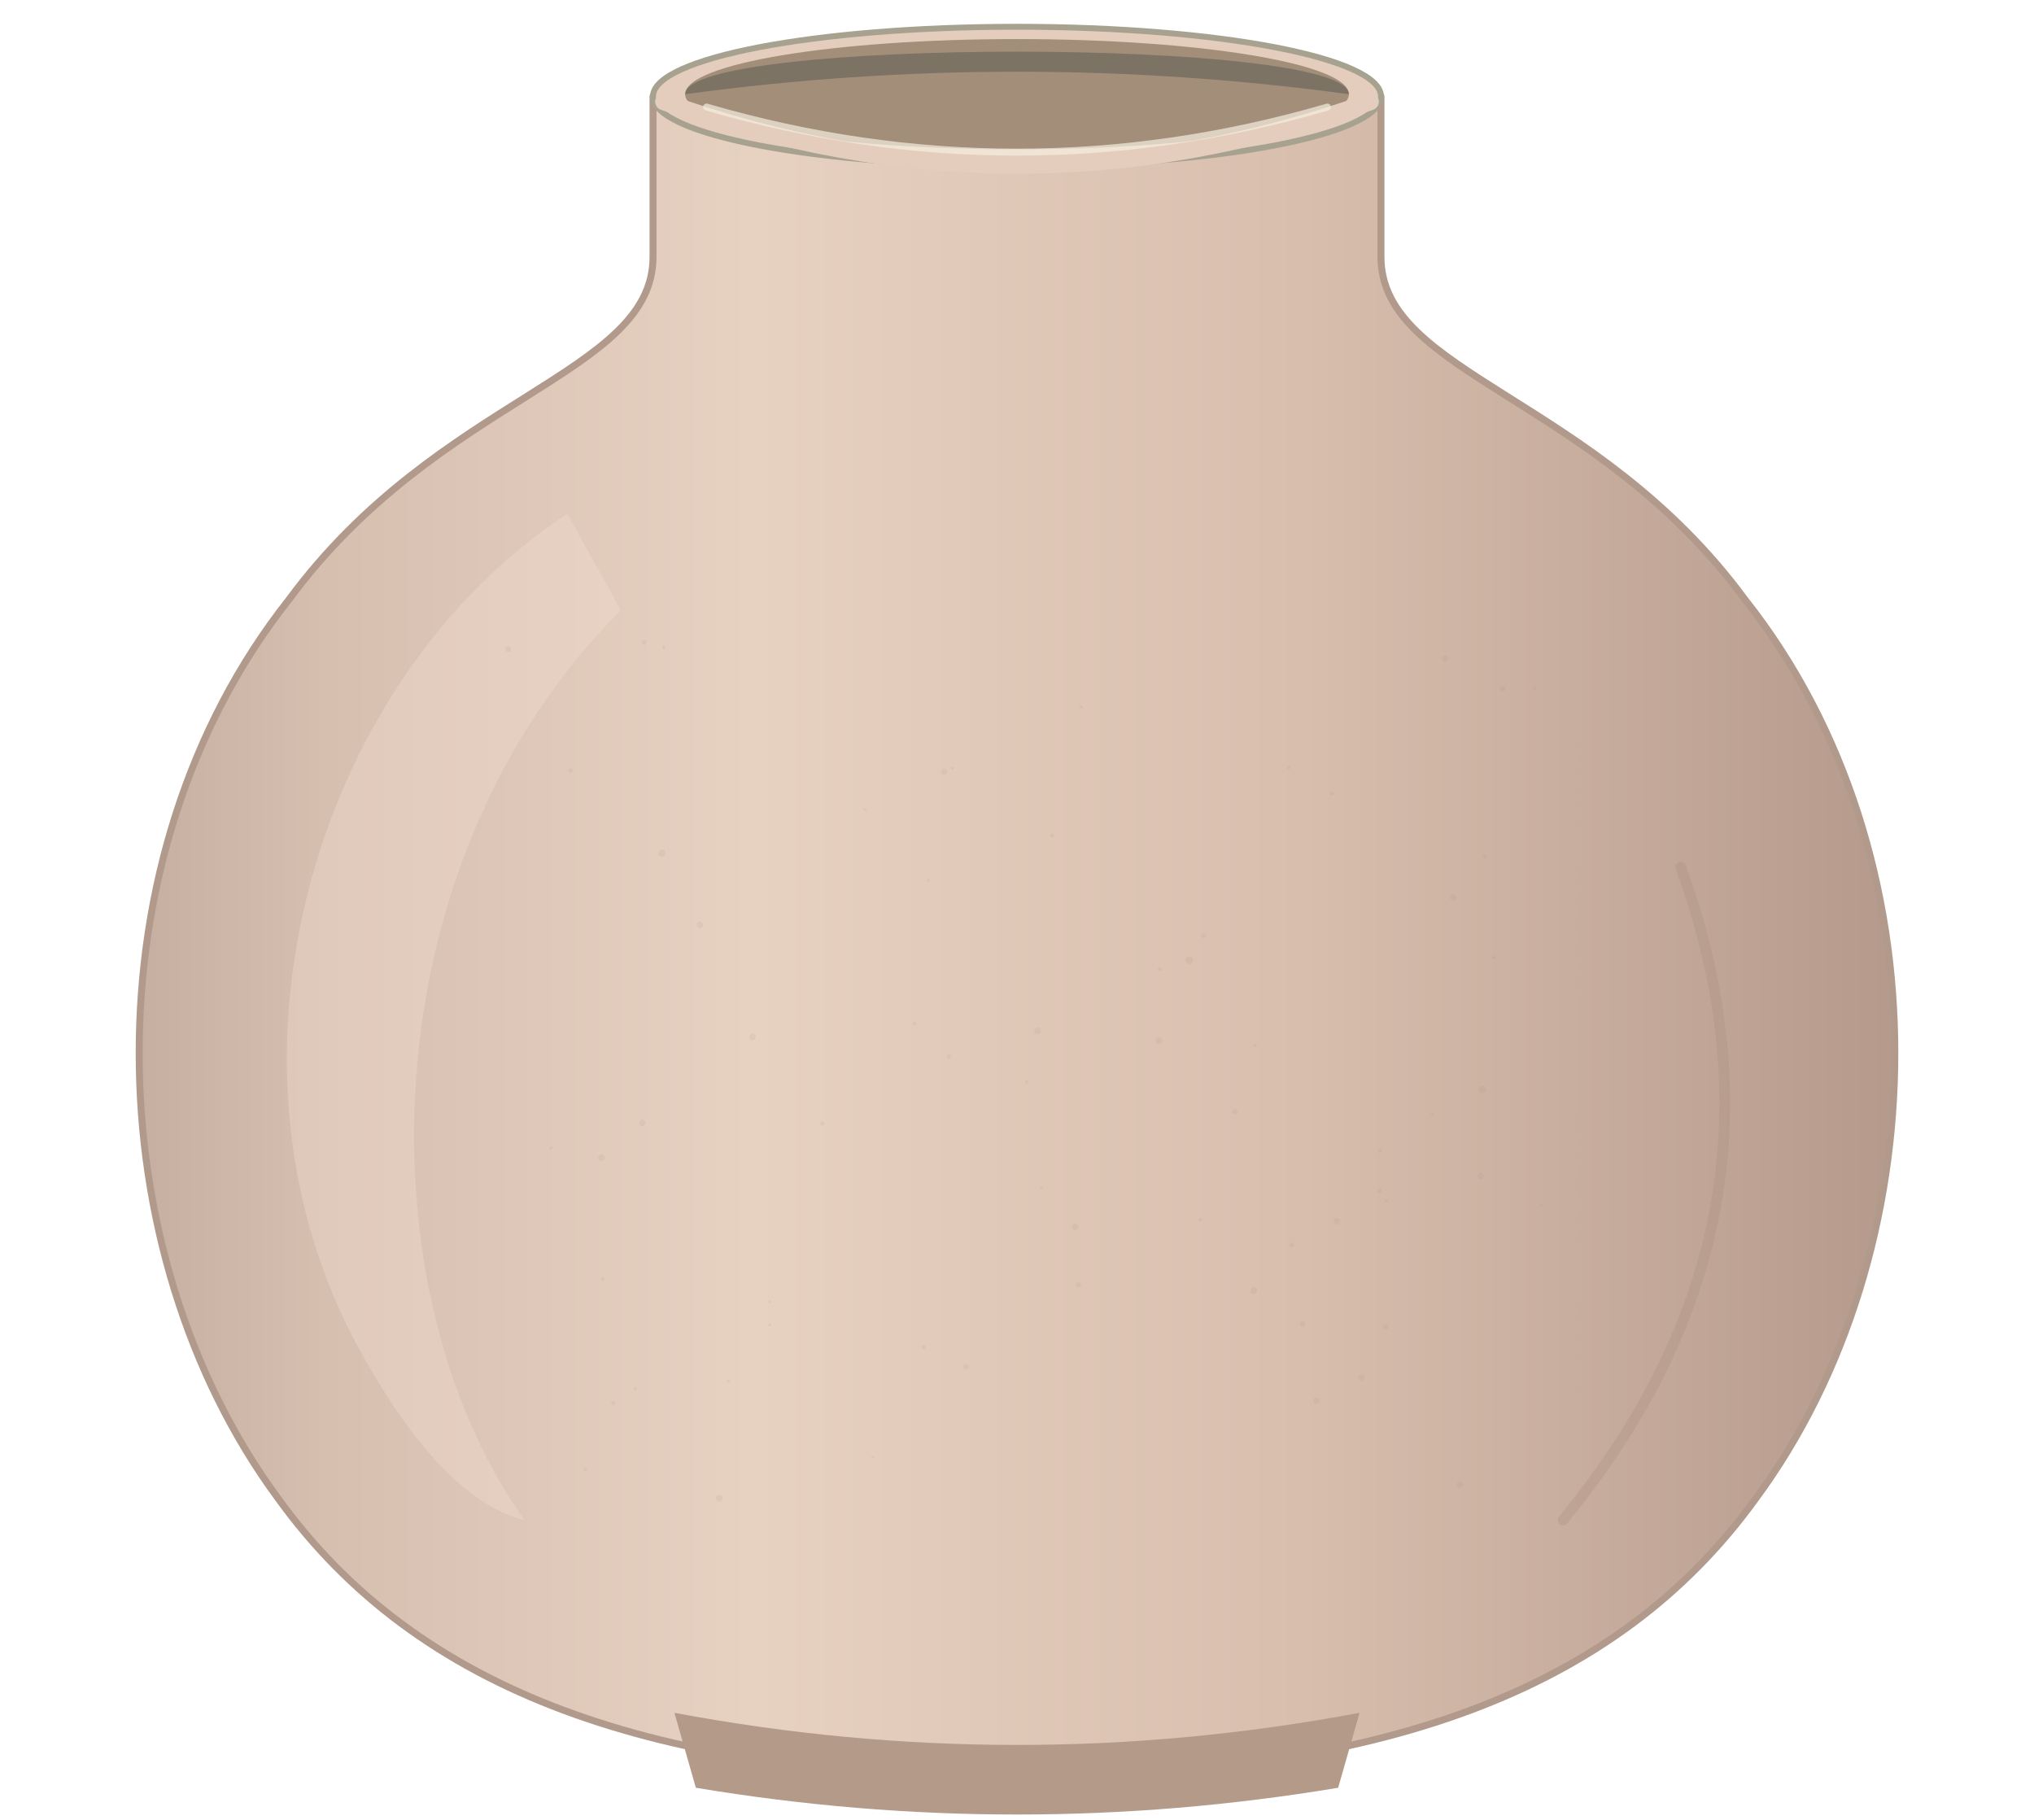
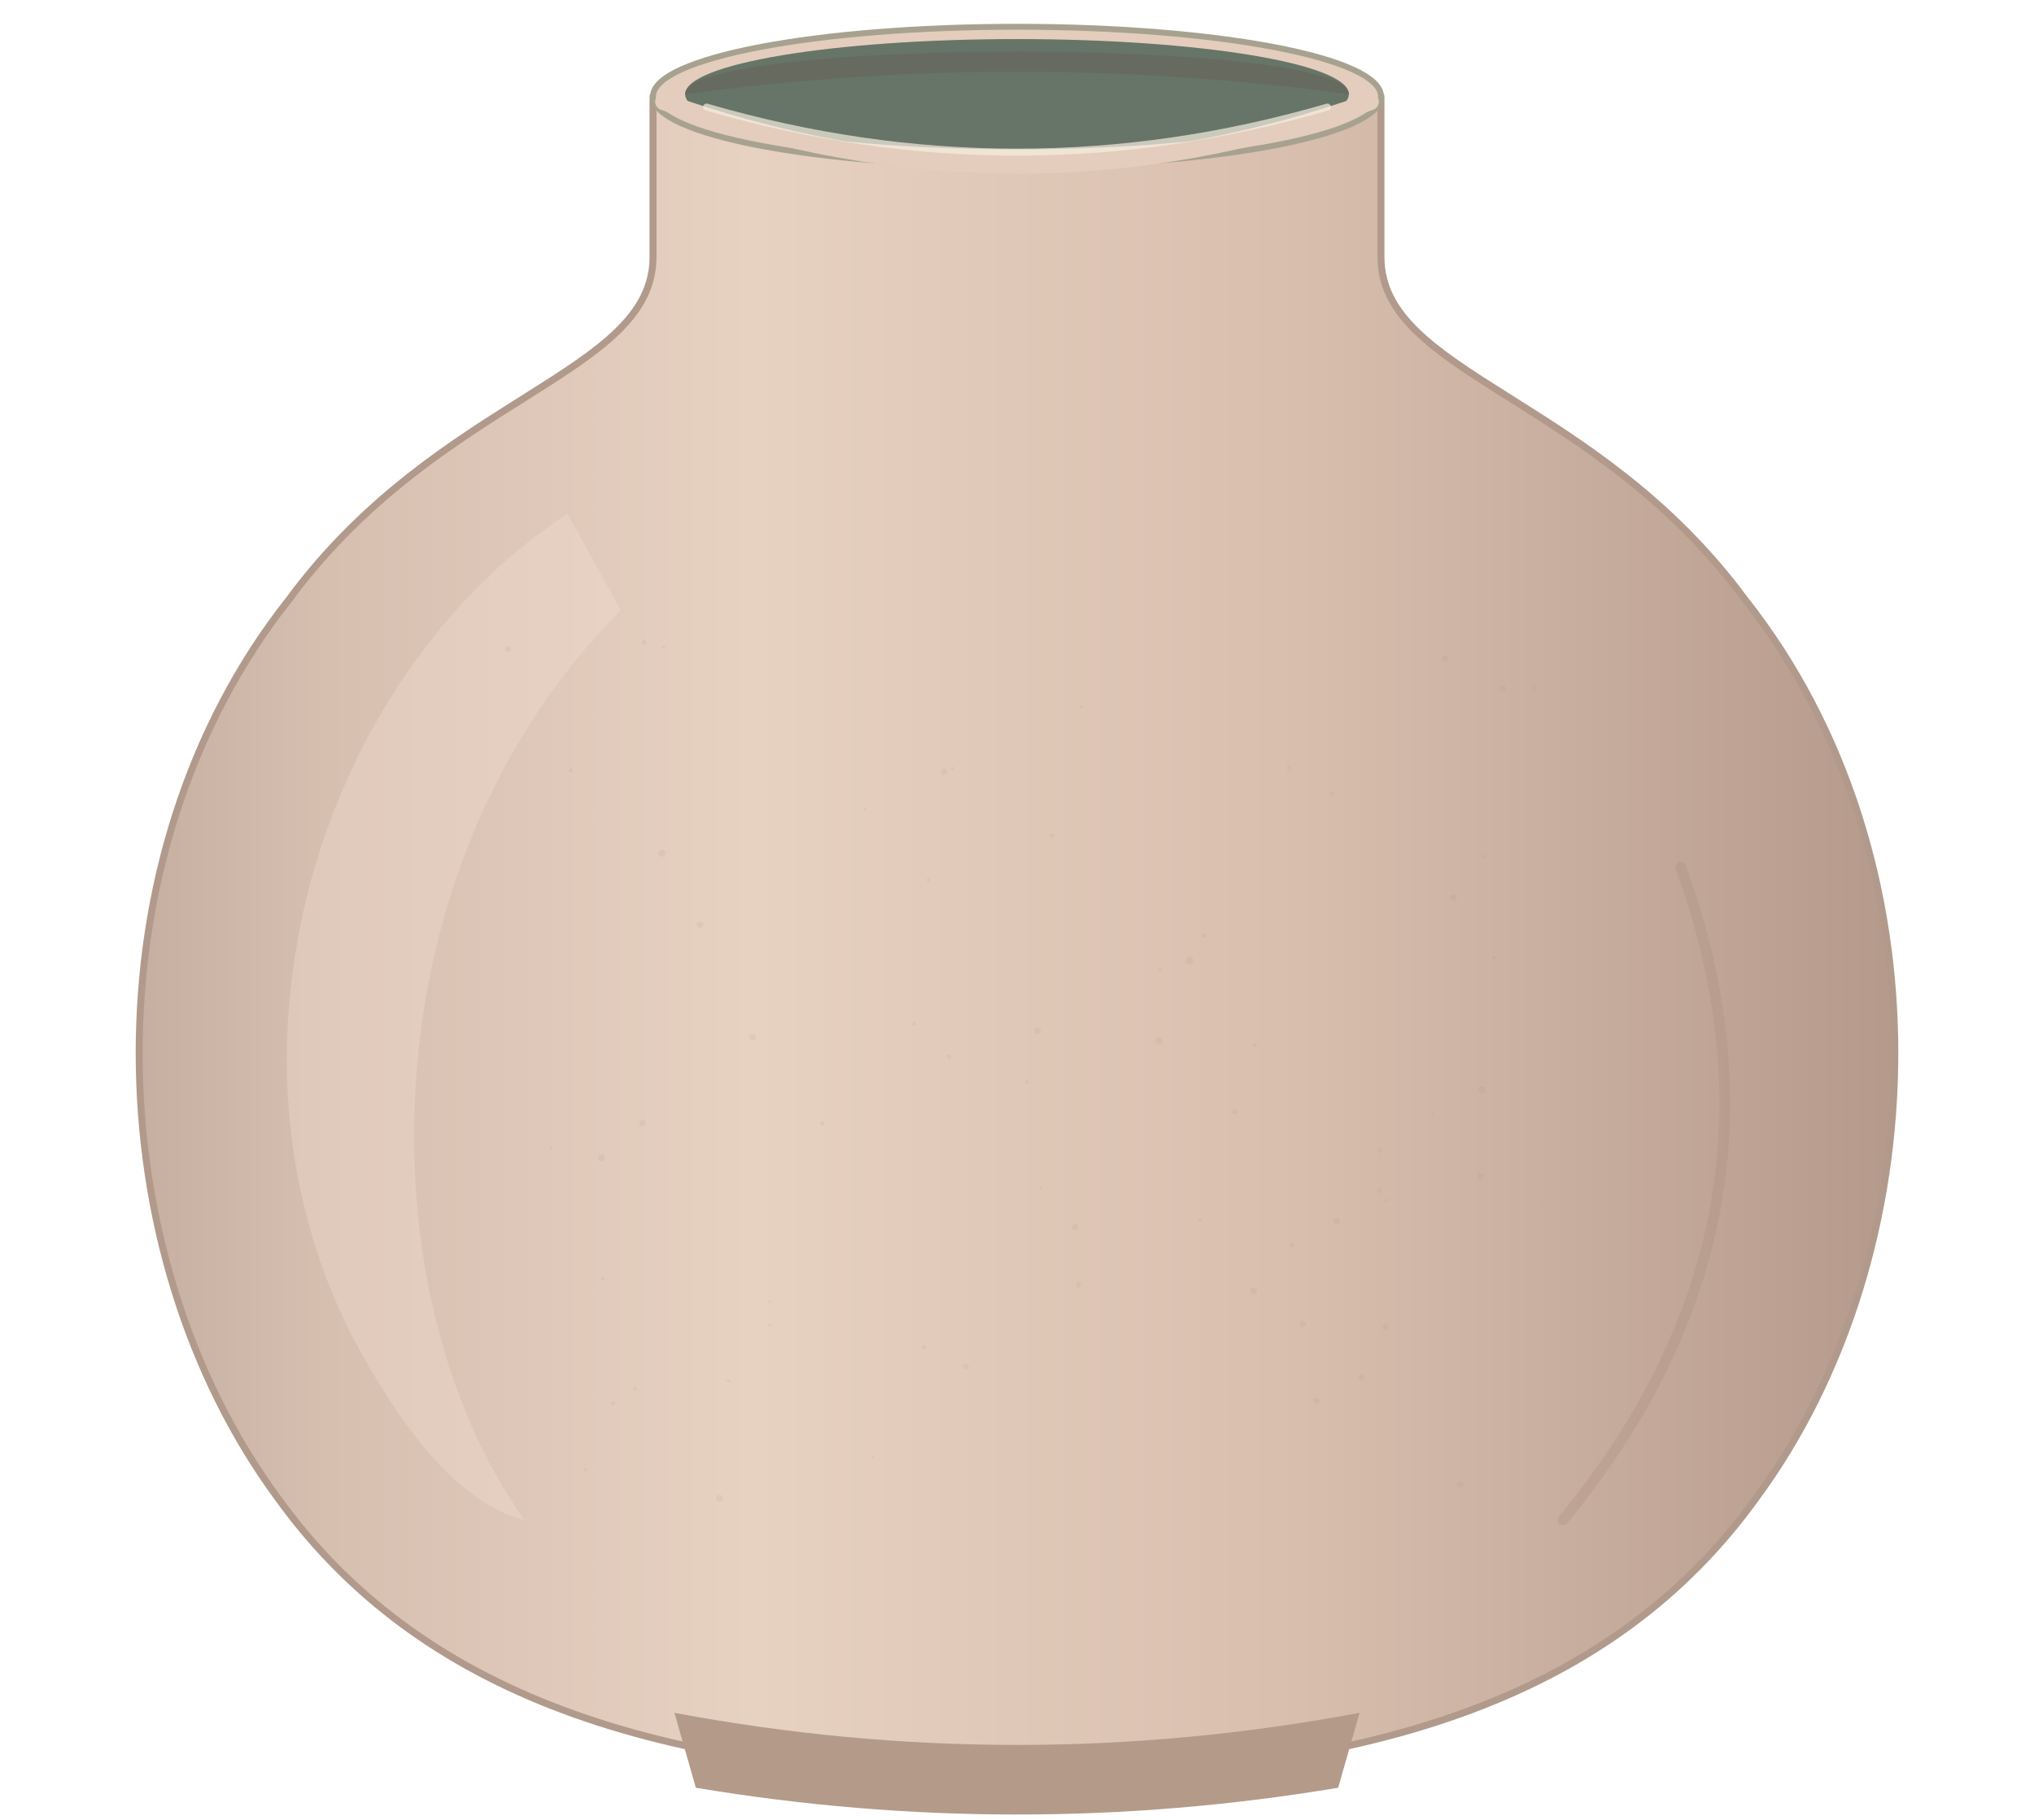
<svg xmlns="http://www.w3.org/2000/svg" width="190" height="170" viewBox="0 0 190 170">
  <defs>
    <linearGradient id="round" gradientUnits="userSpaceOnUse" x1="0" y1="0" x2="190" y2="0">
      <stop offset="0" stop-color="#b9a294" />
      <stop offset="0.16" stop-color="#d7bfb0" />
      <stop offset="0.37" stop-color="#e7d1c1" />
      <stop offset="0.64" stop-color="#d8bead" />
      <stop offset="1" stop-color="#ad9284" />
    </linearGradient>
  </defs>
  <g stroke-linecap="round" stroke-linejoin="round">
    <path d="M61 9L61 24C61 35 41 37 27 56C8 80 9 117 26 140C39 158 61 166 95 166C129 166 151 158 164 140C181 117 182 80 163 56C149 37 129 35 129 24L129 9Z" fill="url(#round)" stroke="#b19a8b" stroke-width="0.65" />
    <path d="M63 160Q95 166 127 160L125 167Q95 172 65 167Z" fill="#b49a89" stroke="none" stroke-width="0.6" />
    <path d="M53 48C30 63 19 98 33 125Q41 140 49 142C34 121 34 81 58 57Z" fill="#f1decf" stroke="none" stroke-width="0.6" opacity=".36" />
    <path d="M157 81Q169 114 146 142" fill="none" stroke="#a88e7f" stroke-width="1" opacity=".3" />
    <ellipse cx="121.69" cy="123.66" rx="0.28" ry="0.28" fill="#9f8578" stroke="none" stroke-width="0.6" opacity="0.11" />
    <ellipse cx="138.3" cy="109.86" rx="0.29" ry="0.29" fill="#9f8578" stroke="none" stroke-width="0.6" opacity="0.11" />
    <ellipse cx="96.92" cy="96.29" rx="0.31" ry="0.31" fill="#9f8578" stroke="none" stroke-width="0.6" opacity="0.11" />
    <ellipse cx="71.9" cy="123.76" rx="0.14" ry="0.14" fill="#9f8578" stroke="none" stroke-width="0.6" opacity="0.11" />
    <ellipse cx="51.47" cy="107.24" rx="0.15" ry="0.15" fill="#9f8578" stroke="none" stroke-width="0.6" opacity="0.11" />
    <ellipse cx="129.49" cy="112.13" rx="0.15" ry="0.15" fill="#9f8578" stroke="none" stroke-width="0.6" opacity="0.11" />
    <ellipse cx="98.27" cy="78.05" rx="0.18" ry="0.18" fill="#9f8578" stroke="none" stroke-width="0.6" opacity="0.11" />
    <ellipse cx="108.26" cy="97.21" rx="0.32" ry="0.32" fill="#9f8578" stroke="none" stroke-width="0.6" opacity="0.11" />
    <ellipse cx="127.17" cy="128.68" rx="0.3" ry="0.3" fill="#9f8578" stroke="none" stroke-width="0.6" opacity="0.11" />
    <ellipse cx="133.79" cy="104.06" rx="0.13" ry="0.13" fill="#9f8578" stroke="none" stroke-width="0.6" opacity="0.11" />
    <ellipse cx="68.03" cy="129.0" rx="0.16" ry="0.16" fill="#9f8578" stroke="none" stroke-width="0.6" opacity="0.11" />
    <ellipse cx="140.4" cy="64.32" rx="0.26" ry="0.26" fill="#9f8578" stroke="none" stroke-width="0.6" opacity="0.11" />
    <ellipse cx="100.43" cy="114.62" rx="0.31" ry="0.31" fill="#9f8578" stroke="none" stroke-width="0.6" opacity="0.11" />
    <ellipse cx="86.28" cy="125.85" rx="0.2" ry="0.2" fill="#9f8578" stroke="none" stroke-width="0.6" opacity="0.11" />
    <ellipse cx="71.92" cy="121.6" rx="0.13" ry="0.13" fill="#9f8578" stroke="none" stroke-width="0.6" opacity="0.11" />
    <ellipse cx="120.66" cy="116.29" rx="0.22" ry="0.22" fill="#9f8578" stroke="none" stroke-width="0.6" opacity="0.11" />
    <ellipse cx="60.02" cy="104.9" rx="0.3" ry="0.3" fill="#9f8578" stroke="none" stroke-width="0.6" opacity="0.11" />
    <ellipse cx="124.42" cy="74.13" rx="0.18" ry="0.18" fill="#9f8578" stroke="none" stroke-width="0.6" opacity="0.11" />
    <ellipse cx="115.36" cy="103.83" rx="0.24" ry="0.24" fill="#9f8578" stroke="none" stroke-width="0.6" opacity="0.11" />
    <ellipse cx="61.83" cy="79.69" rx="0.34" ry="0.34" fill="#9f8578" stroke="none" stroke-width="0.6" opacity="0.11" />
    <ellipse cx="88.97" cy="71.76" rx="0.14" ry="0.14" fill="#9f8578" stroke="none" stroke-width="0.6" opacity="0.11" />
    <ellipse cx="60.17" cy="60.01" rx="0.23" ry="0.23" fill="#9f8578" stroke="none" stroke-width="0.6" opacity="0.11" />
    <ellipse cx="85.41" cy="95.62" rx="0.17" ry="0.17" fill="#9f8578" stroke="none" stroke-width="0.6" opacity="0.11" />
    <ellipse cx="112.43" cy="87.41" rx="0.22" ry="0.22" fill="#9f8578" stroke="none" stroke-width="0.6" opacity="0.11" />
    <ellipse cx="108.32" cy="90.54" rx="0.17" ry="0.17" fill="#9f8578" stroke="none" stroke-width="0.6" opacity="0.11" />
    <ellipse cx="67.2" cy="139.95" rx="0.32" ry="0.32" fill="#9f8578" stroke="none" stroke-width="0.6" opacity="0.11" />
    <ellipse cx="128.9" cy="107.48" rx="0.21" ry="0.21" fill="#9f8578" stroke="none" stroke-width="0.6" opacity="0.11" />
    <ellipse cx="56.18" cy="108.14" rx="0.32" ry="0.32" fill="#9f8578" stroke="none" stroke-width="0.6" opacity="0.11" />
    <ellipse cx="56.3" cy="119.45" rx="0.17" ry="0.17" fill="#9f8578" stroke="none" stroke-width="0.6" opacity="0.11" />
    <ellipse cx="138.46" cy="101.78" rx="0.34" ry="0.34" fill="#9f8578" stroke="none" stroke-width="0.6" opacity="0.11" />
    <ellipse cx="117.12" cy="120.58" rx="0.31" ry="0.31" fill="#9f8578" stroke="none" stroke-width="0.6" opacity="0.11" />
    <ellipse cx="112.13" cy="113.95" rx="0.16" ry="0.16" fill="#9f8578" stroke="none" stroke-width="0.6" opacity="0.11" />
    <ellipse cx="76.82" cy="104.95" rx="0.2" ry="0.2" fill="#9f8578" stroke="none" stroke-width="0.6" opacity="0.11" />
    <ellipse cx="88.19" cy="72.09" rx="0.29" ry="0.29" fill="#9f8578" stroke="none" stroke-width="0.6" opacity="0.11" />
    <ellipse cx="53.3" cy="71.97" rx="0.2" ry="0.2" fill="#9f8578" stroke="none" stroke-width="0.6" opacity="0.11" />
    <ellipse cx="124.88" cy="114.07" rx="0.3" ry="0.3" fill="#9f8578" stroke="none" stroke-width="0.6" opacity="0.11" />
    <ellipse cx="134.98" cy="61.54" rx="0.29" ry="0.29" fill="#9f8578" stroke="none" stroke-width="0.6" opacity="0.11" />
    <ellipse cx="59.34" cy="129.72" rx="0.16" ry="0.16" fill="#9f8578" stroke="none" stroke-width="0.6" opacity="0.11" />
    <ellipse cx="129.44" cy="123.95" rx="0.28" ry="0.28" fill="#9f8578" stroke="none" stroke-width="0.6" opacity="0.11" />
    <ellipse cx="144.0" cy="112.52" rx="0.13" ry="0.13" fill="#9f8578" stroke="none" stroke-width="0.6" opacity="0.11" />
    <ellipse cx="88.64" cy="98.7" rx="0.21" ry="0.21" fill="#9f8578" stroke="none" stroke-width="0.6" opacity="0.11" />
    <ellipse cx="120.36" cy="71.72" rx="0.15" ry="0.15" fill="#9f8578" stroke="none" stroke-width="0.6" opacity="0.11" />
    <ellipse cx="62.0" cy="60.45" rx="0.16" ry="0.16" fill="#9f8578" stroke="none" stroke-width="0.6" opacity="0.11" />
    <ellipse cx="65.38" cy="86.38" rx="0.3" ry="0.3" fill="#9f8578" stroke="none" stroke-width="0.6" opacity="0.11" />
    <ellipse cx="135.76" cy="83.83" rx="0.31" ry="0.31" fill="#9f8578" stroke="none" stroke-width="0.6" opacity="0.11" />
    <ellipse cx="70.3" cy="96.87" rx="0.3" ry="0.3" fill="#9f8578" stroke="none" stroke-width="0.6" opacity="0.11" />
    <ellipse cx="80.82" cy="75.62" rx="0.13" ry="0.13" fill="#9f8578" stroke="none" stroke-width="0.6" opacity="0.11" />
    <ellipse cx="128.86" cy="111.23" rx="0.22" ry="0.22" fill="#9f8578" stroke="none" stroke-width="0.6" opacity="0.11" />
    <ellipse cx="54.68" cy="137.29" rx="0.15" ry="0.15" fill="#9f8578" stroke="none" stroke-width="0.6" opacity="0.11" />
    <ellipse cx="57.28" cy="131.08" rx="0.19" ry="0.19" fill="#9f8578" stroke="none" stroke-width="0.6" opacity="0.11" />
    <ellipse cx="81.52" cy="136.12" rx="0.12" ry="0.12" fill="#9f8578" stroke="none" stroke-width="0.6" opacity="0.11" />
    <ellipse cx="139.54" cy="89.45" rx="0.16" ry="0.16" fill="#9f8578" stroke="none" stroke-width="0.6" opacity="0.11" />
    <ellipse cx="100.76" cy="120.03" rx="0.25" ry="0.25" fill="#9f8578" stroke="none" stroke-width="0.6" opacity="0.11" />
    <ellipse cx="122.97" cy="130.84" rx="0.3" ry="0.3" fill="#9f8578" stroke="none" stroke-width="0.6" opacity="0.11" />
    <ellipse cx="138.69" cy="80.01" rx="0.17" ry="0.17" fill="#9f8578" stroke="none" stroke-width="0.6" opacity="0.11" />
    <ellipse cx="47.47" cy="60.64" rx="0.27" ry="0.27" fill="#9f8578" stroke="none" stroke-width="0.6" opacity="0.11" />
    <ellipse cx="117.23" cy="97.65" rx="0.16" ry="0.16" fill="#9f8578" stroke="none" stroke-width="0.6" opacity="0.11" />
    <ellipse cx="95.89" cy="101.05" rx="0.15" ry="0.15" fill="#9f8578" stroke="none" stroke-width="0.6" opacity="0.11" />
    <ellipse cx="136.38" cy="138.67" rx="0.31" ry="0.31" fill="#9f8578" stroke="none" stroke-width="0.6" opacity="0.11" />
    <ellipse cx="143.38" cy="64.29" rx="0.17" ry="0.17" fill="#9f8578" stroke="none" stroke-width="0.6" opacity="0.11" />
    <ellipse cx="101.0" cy="66.03" rx="0.14" ry="0.14" fill="#9f8578" stroke="none" stroke-width="0.6" opacity="0.11" />
    <ellipse cx="111.11" cy="89.71" rx="0.36" ry="0.36" fill="#9f8578" stroke="none" stroke-width="0.6" opacity="0.11" />
    <ellipse cx="86.71" cy="82.21" rx="0.16" ry="0.16" fill="#9f8578" stroke="none" stroke-width="0.6" opacity="0.11" />
    <ellipse cx="90.23" cy="127.67" rx="0.27" ry="0.27" fill="#9f8578" stroke="none" stroke-width="0.6" opacity="0.11" />
    <ellipse cx="97.25" cy="110.93" rx="0.14" ry="0.14" fill="#9f8578" stroke="none" stroke-width="0.6" opacity="0.11" />
    <ellipse cx="95" cy="9" rx="34" ry="6.5" fill="#e4cdbd" stroke="#a7a28f" stroke-width="0.55" />
-     <ellipse cx="95" cy="8.8" rx="31" ry="5.15" fill="#a38e7a" stroke="none" stroke-width="0.6" />
+     <ellipse cx="95" cy="8.8" rx="31" ry="5.15" fill="#667568" stroke="none" stroke-width="0.6" />
    <path d="M64 8.8C64 3.5 126 3.5 126 8.8Q95 4.6 64 8.8Z" fill="#676458" stroke="none" stroke-width="0.6" opacity=".64" />
    <path d="M62 9.5Q95 21.35 128 9.5" fill="none" stroke="#e4cdbd" stroke-width="1.6" />
    <path d="M66 10Q95 18.425 124 10" fill="none" stroke="#f5efe0" stroke-width="0.65" stroke-opacity=".7" />
  </g>
</svg>
